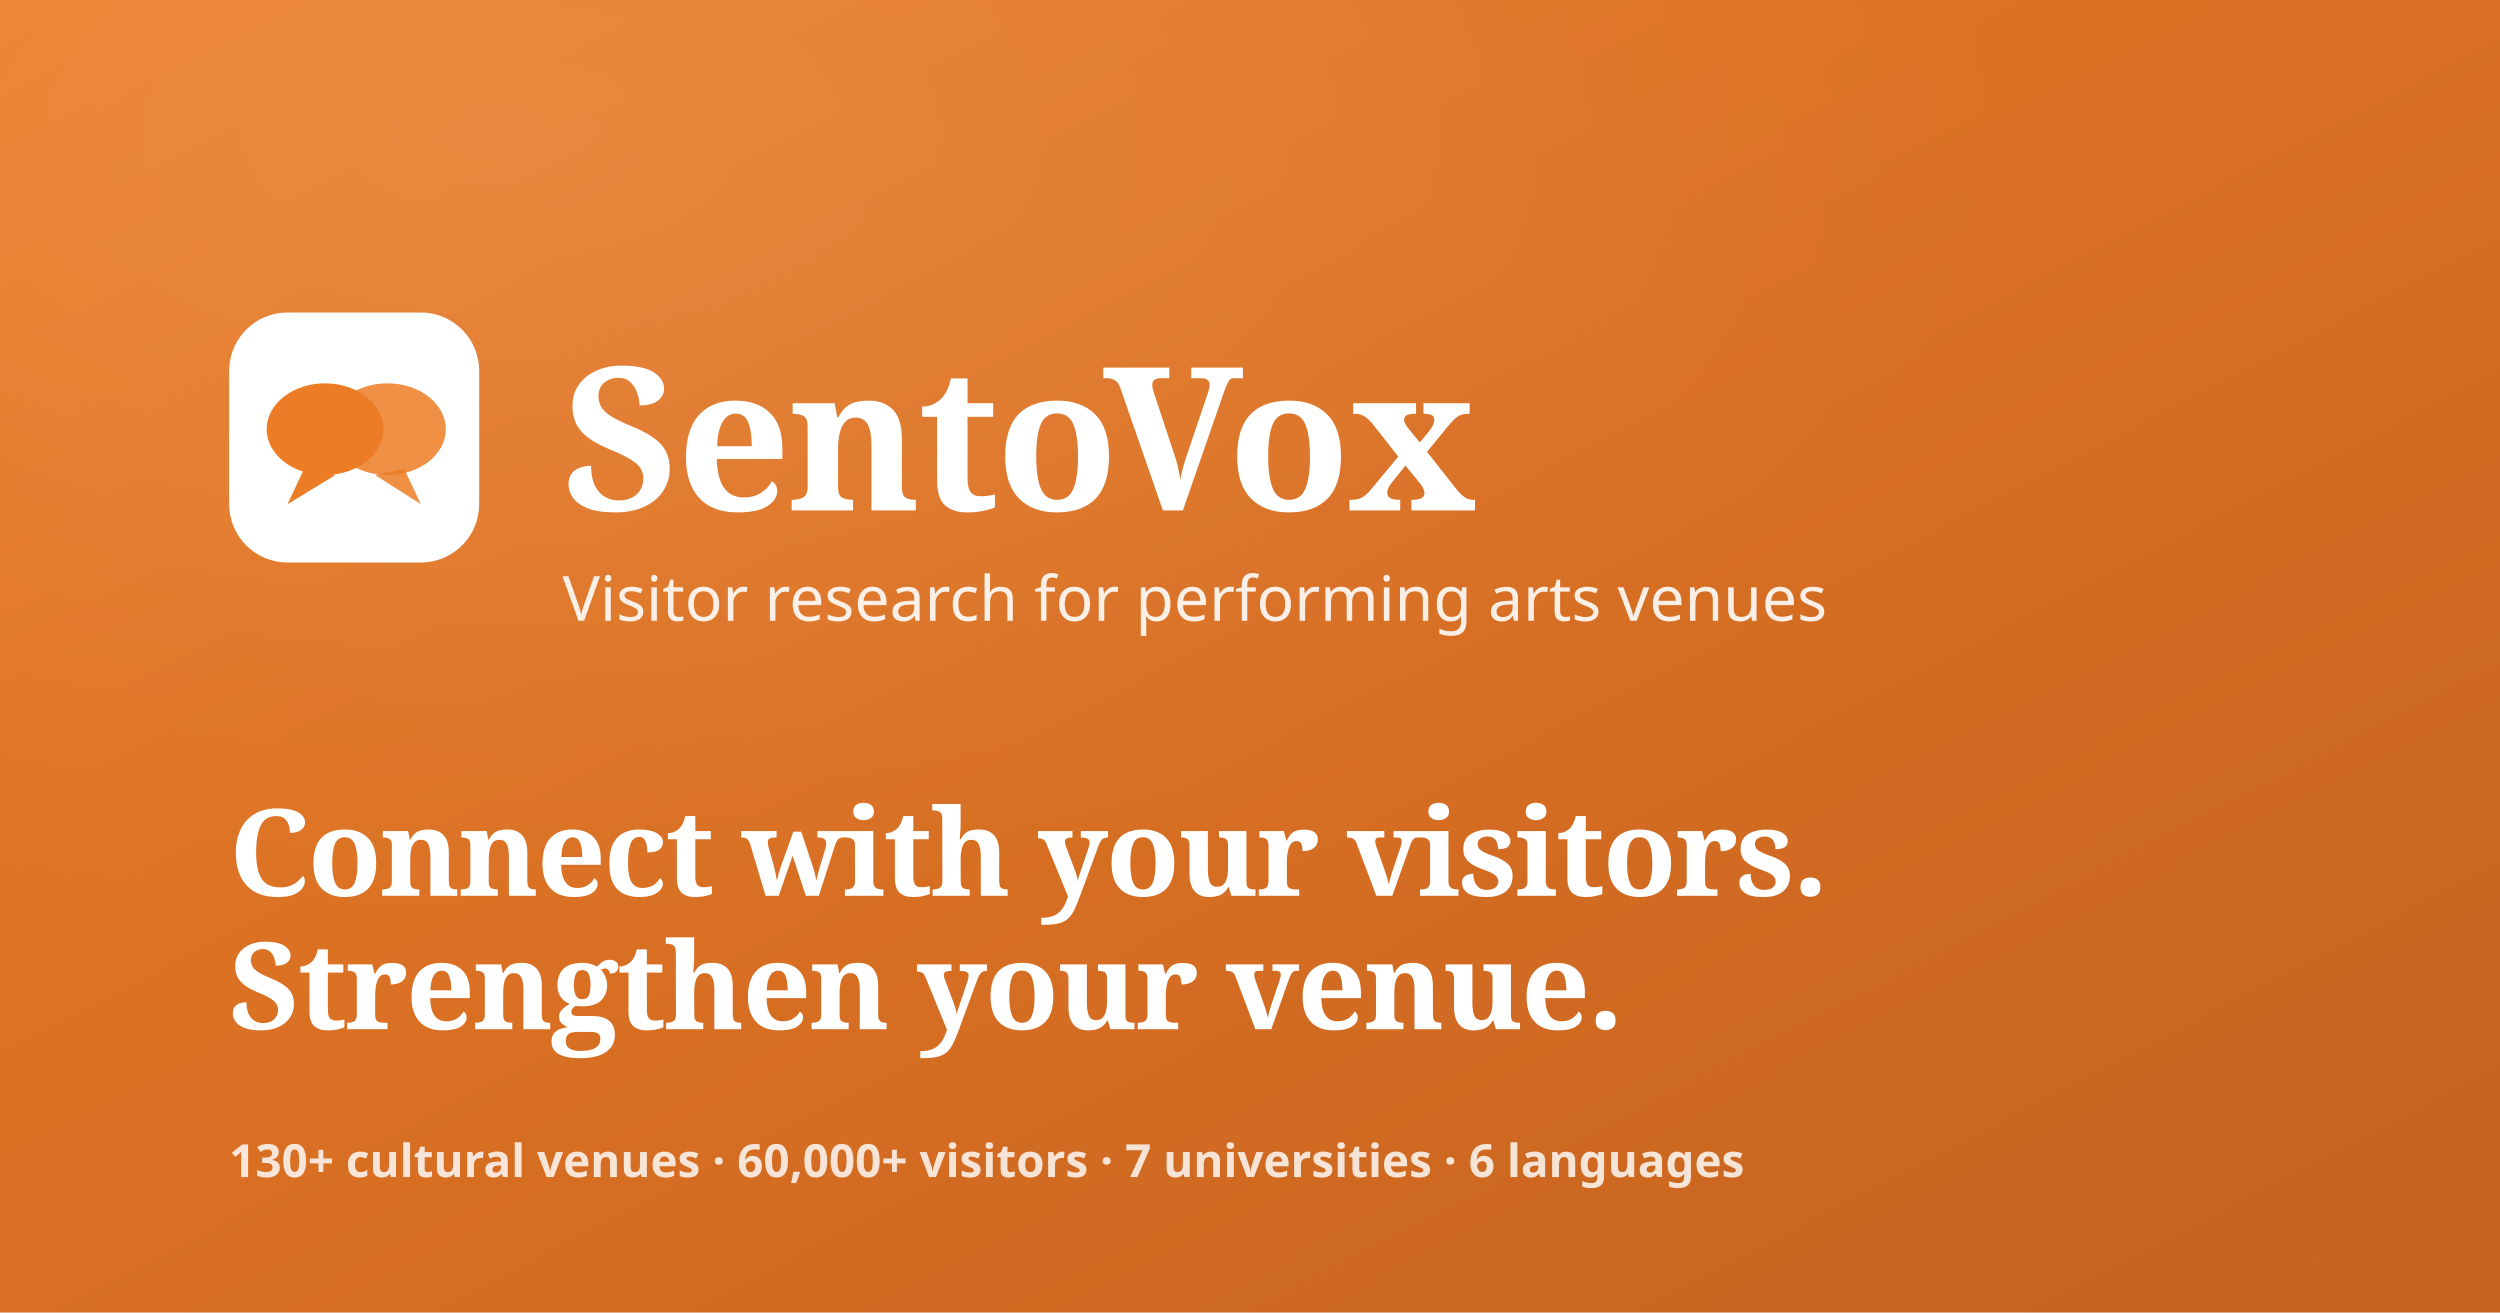
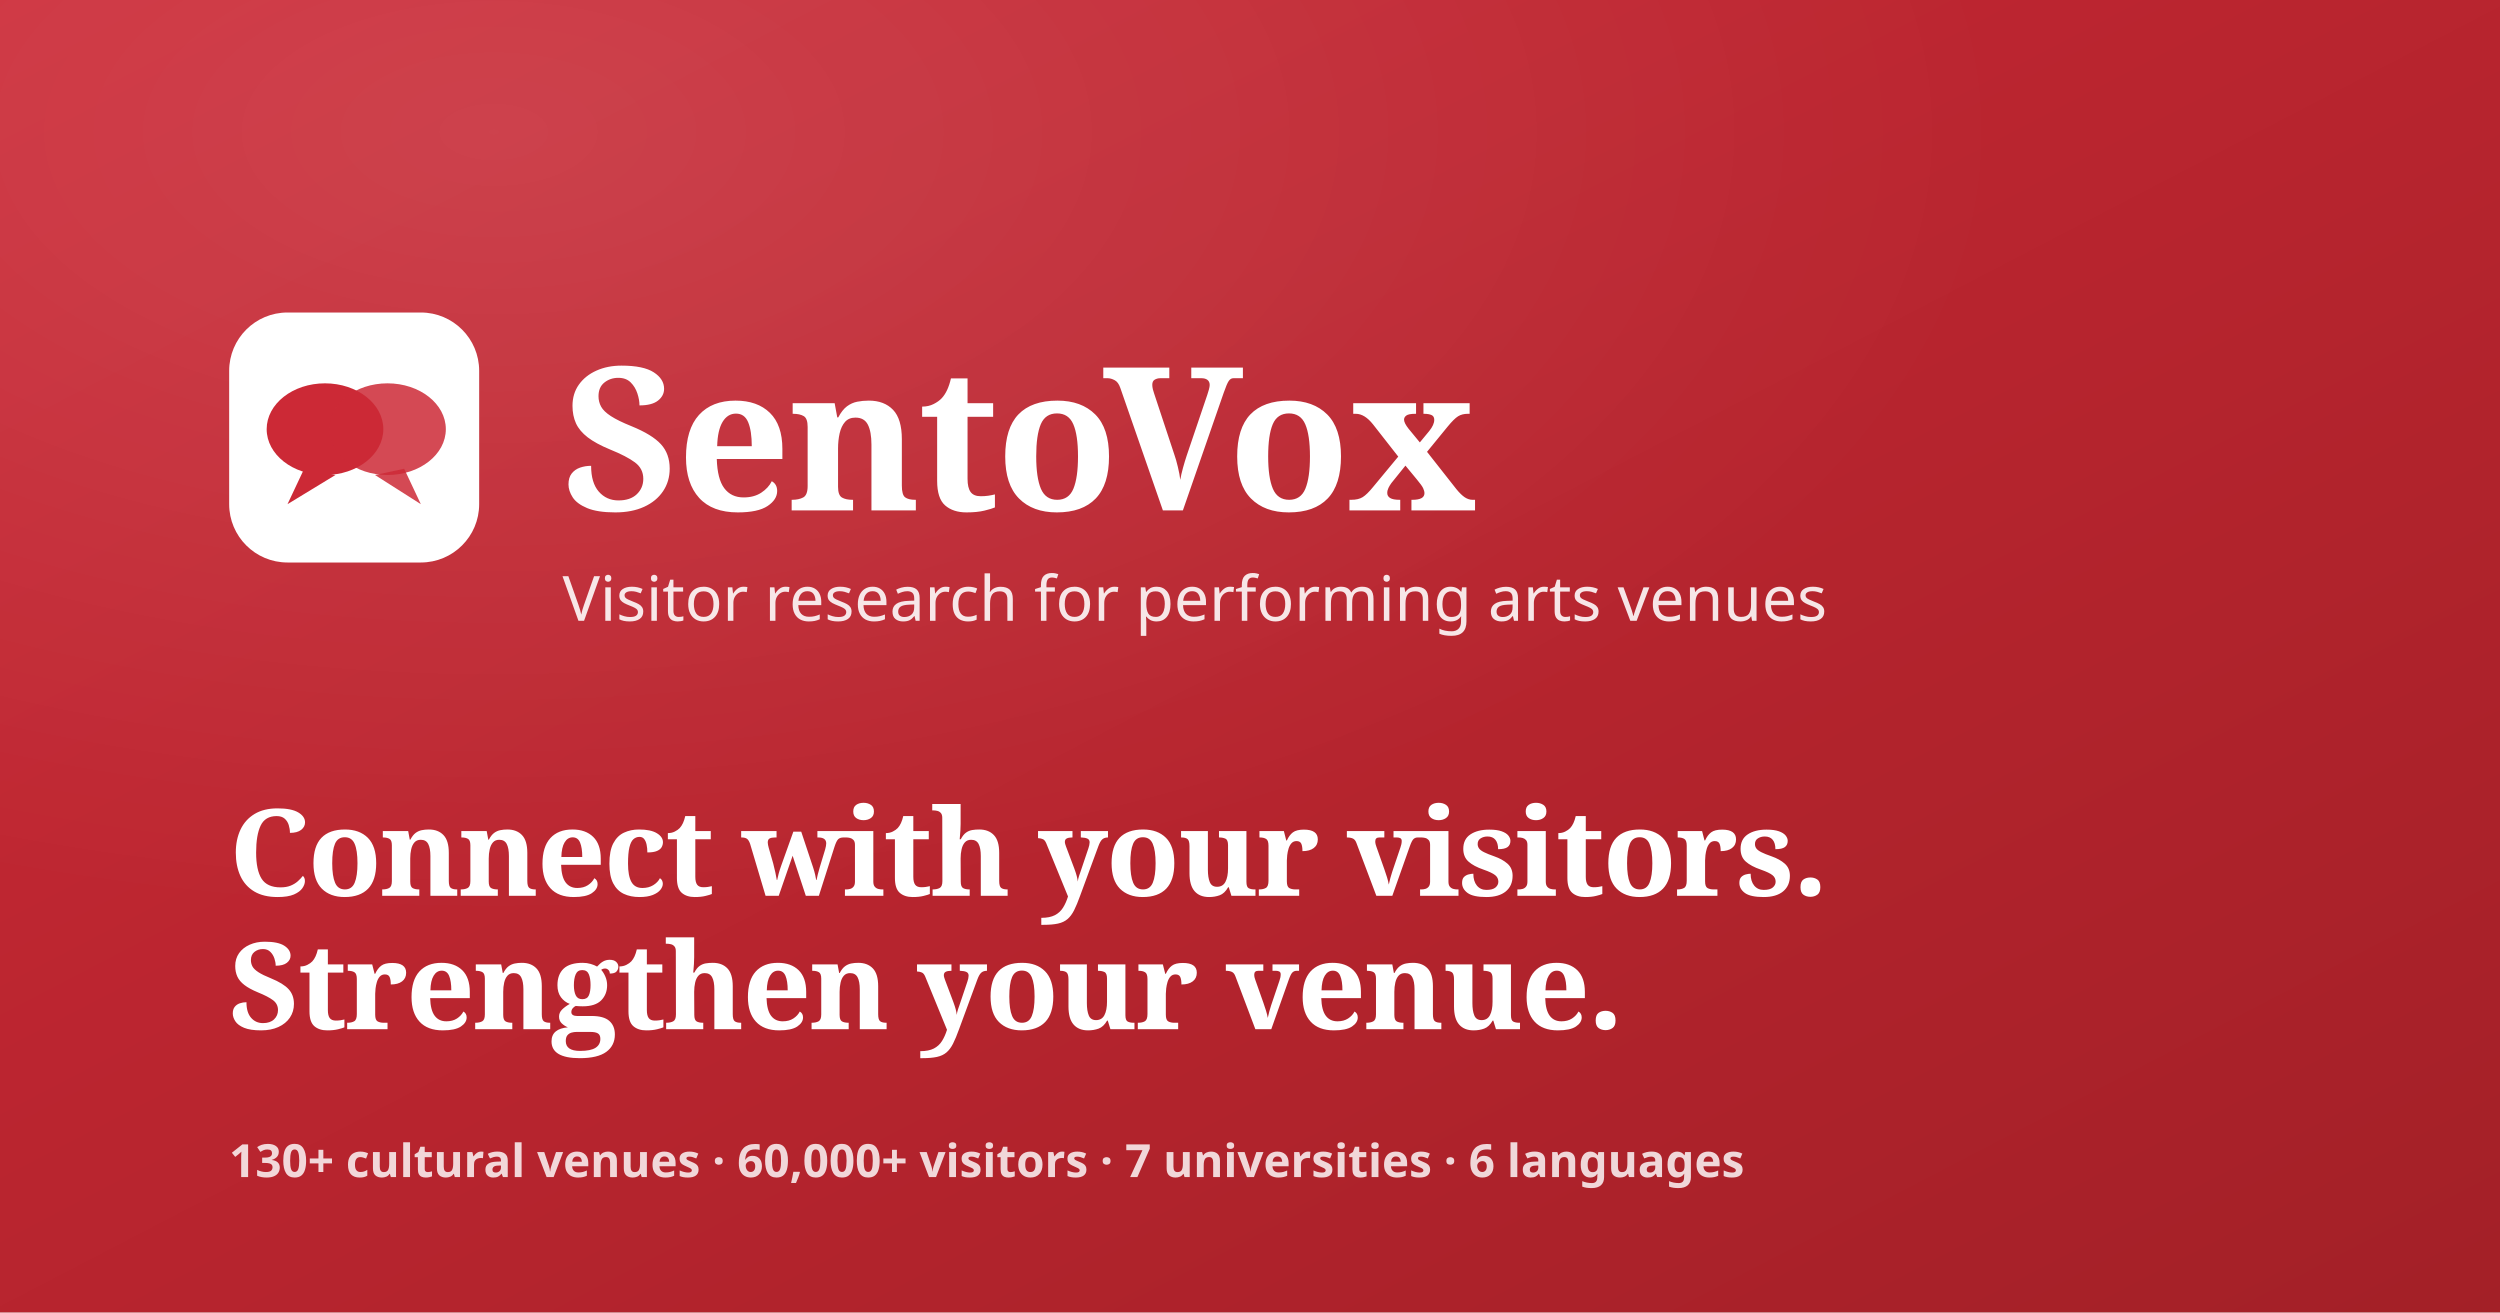
<svg xmlns="http://www.w3.org/2000/svg" width="1200" height="630" viewBox="0 0 1200 630">
  <defs>
    <linearGradient id="bg" x1="0%" y1="0%" x2="100%" y2="100%">
-       <stop offset="0%" stop-color="#ec7c25" />
-       <stop offset="100%" stop-color="#c46220" />
+       <stop offset="0%" stop-color="#cc2936" />
+       <stop offset="100%" stop-color="#a32027" />
    </linearGradient>
    <radialGradient id="glow" cx="20%" cy="10%" r="60%">
      <stop offset="0%" stop-color="#ffffff" stop-opacity="0.12" />
      <stop offset="100%" stop-color="#ffffff" stop-opacity="0" />
    </radialGradient>
  </defs>
  <rect width="1200" height="630" fill="url(#bg)" />
  <rect width="1200" height="630" fill="url(#glow)" />
  <g transform="translate(110,150)">
    <rect width="120" height="120" rx="28" fill="#ffffff" />
-     <ellipse cx="46" cy="56" rx="28" ry="22" fill="#ec7c25" />
-     <path d="M36 75 L28 92 L51 78 Z" fill="#ec7c25" />
-     <ellipse cx="76" cy="56" rx="28" ry="22" fill="#ec7c25" opacity="0.85" />
-     <path d="M70 78 L92 92 L84 75 Z" fill="#ec7c25" opacity="0.85" />
+     <ellipse cx="46" cy="56" rx="28" ry="22" fill="#cc2936" />
+     <path d="M36 75 L28 92 L51 78 Z" fill="#cc2936" />
+     <ellipse cx="76" cy="56" rx="28" ry="22" fill="#cc2936" opacity="0.85" />
+     <path d="M70 78 L92 92 L84 75 Z" fill="#cc2936" opacity="0.85" />
  </g>
  <text x="270" y="245" font-family="'Playfair Display',Georgia,serif" font-weight="700" font-size="96" fill="#ffffff" letter-spacing="-1.5">SentoVox</text>
  <text x="270" y="298" font-family="'DM Sans',system-ui,sans-serif" font-weight="500" font-size="30" fill="#ffffff" opacity="0.88">Visitor research for performing arts venues</text>
  <text x="110" y="430" font-family="'Playfair Display',Georgia,serif" font-weight="700" font-size="58" fill="#ffffff" letter-spacing="-1">Connect with your visitors.</text>
  <text x="110" y="494" font-family="'Playfair Display',Georgia,serif" font-weight="700" font-size="58" fill="#ffffff" letter-spacing="-1">Strengthen your venue.</text>
  <text x="110" y="565" font-family="'DM Sans',system-ui,sans-serif" font-weight="600" font-size="22" fill="#ffffff" opacity="0.82">130+ cultural venues  ·  60,000+ visitors  ·  7 universities  ·  6 languages</text>
</svg>
